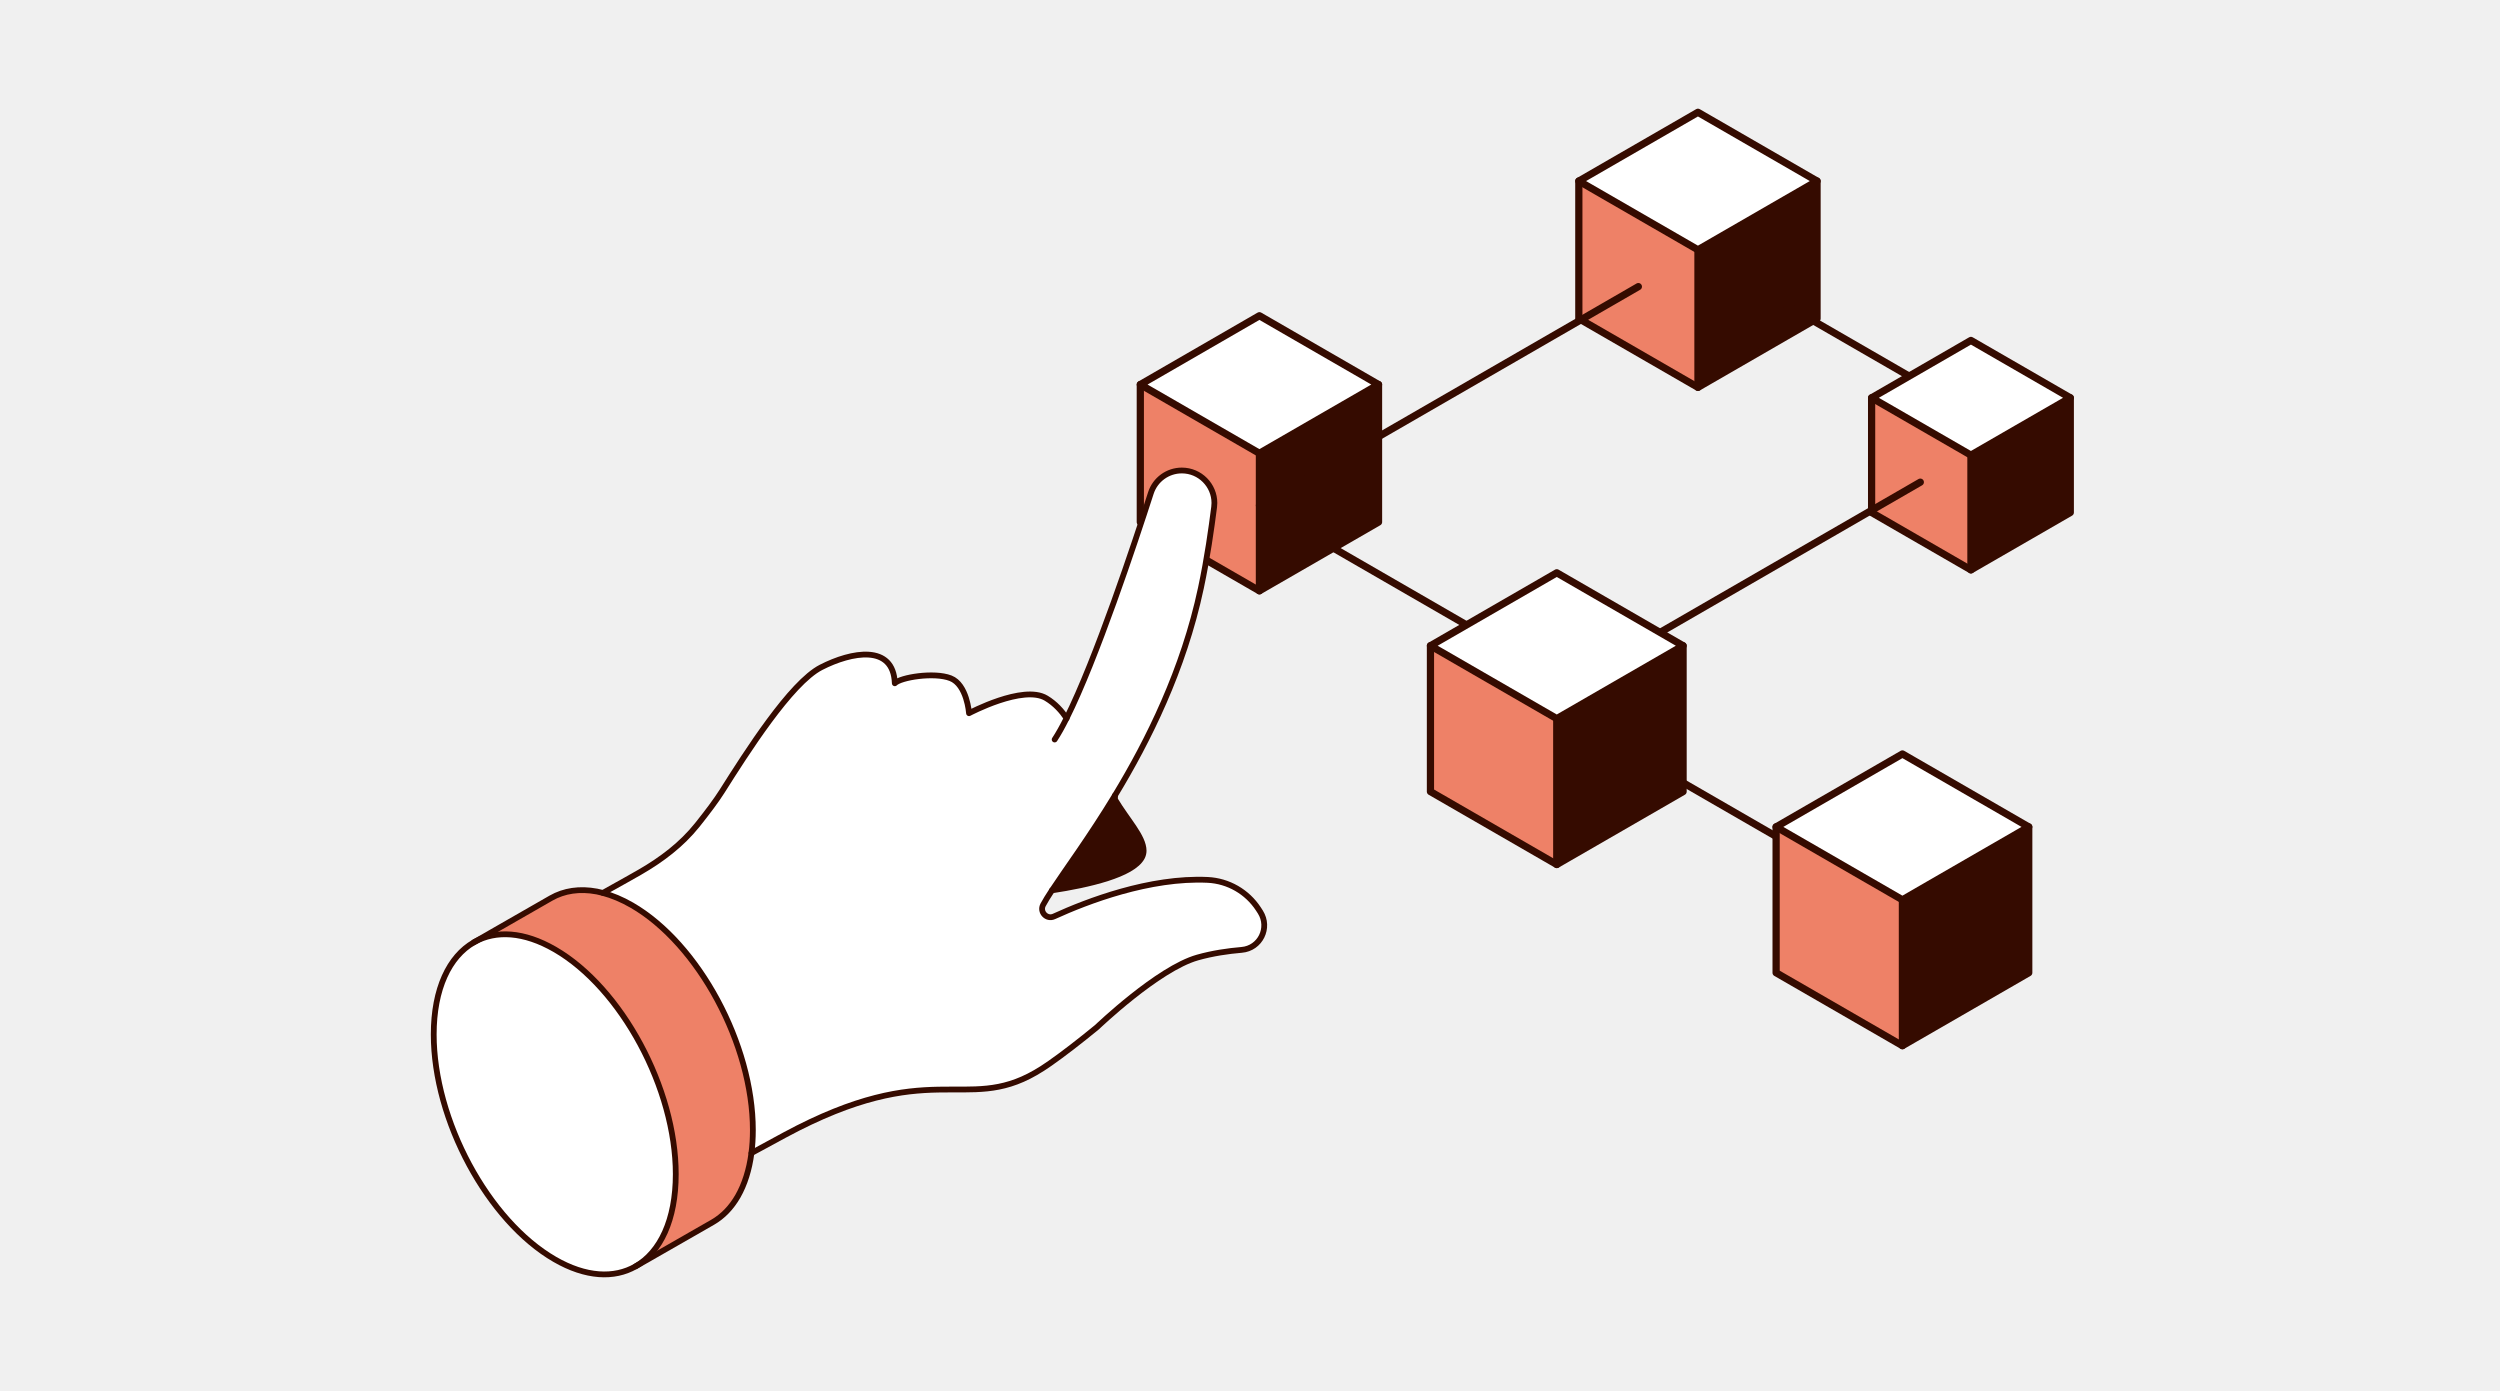
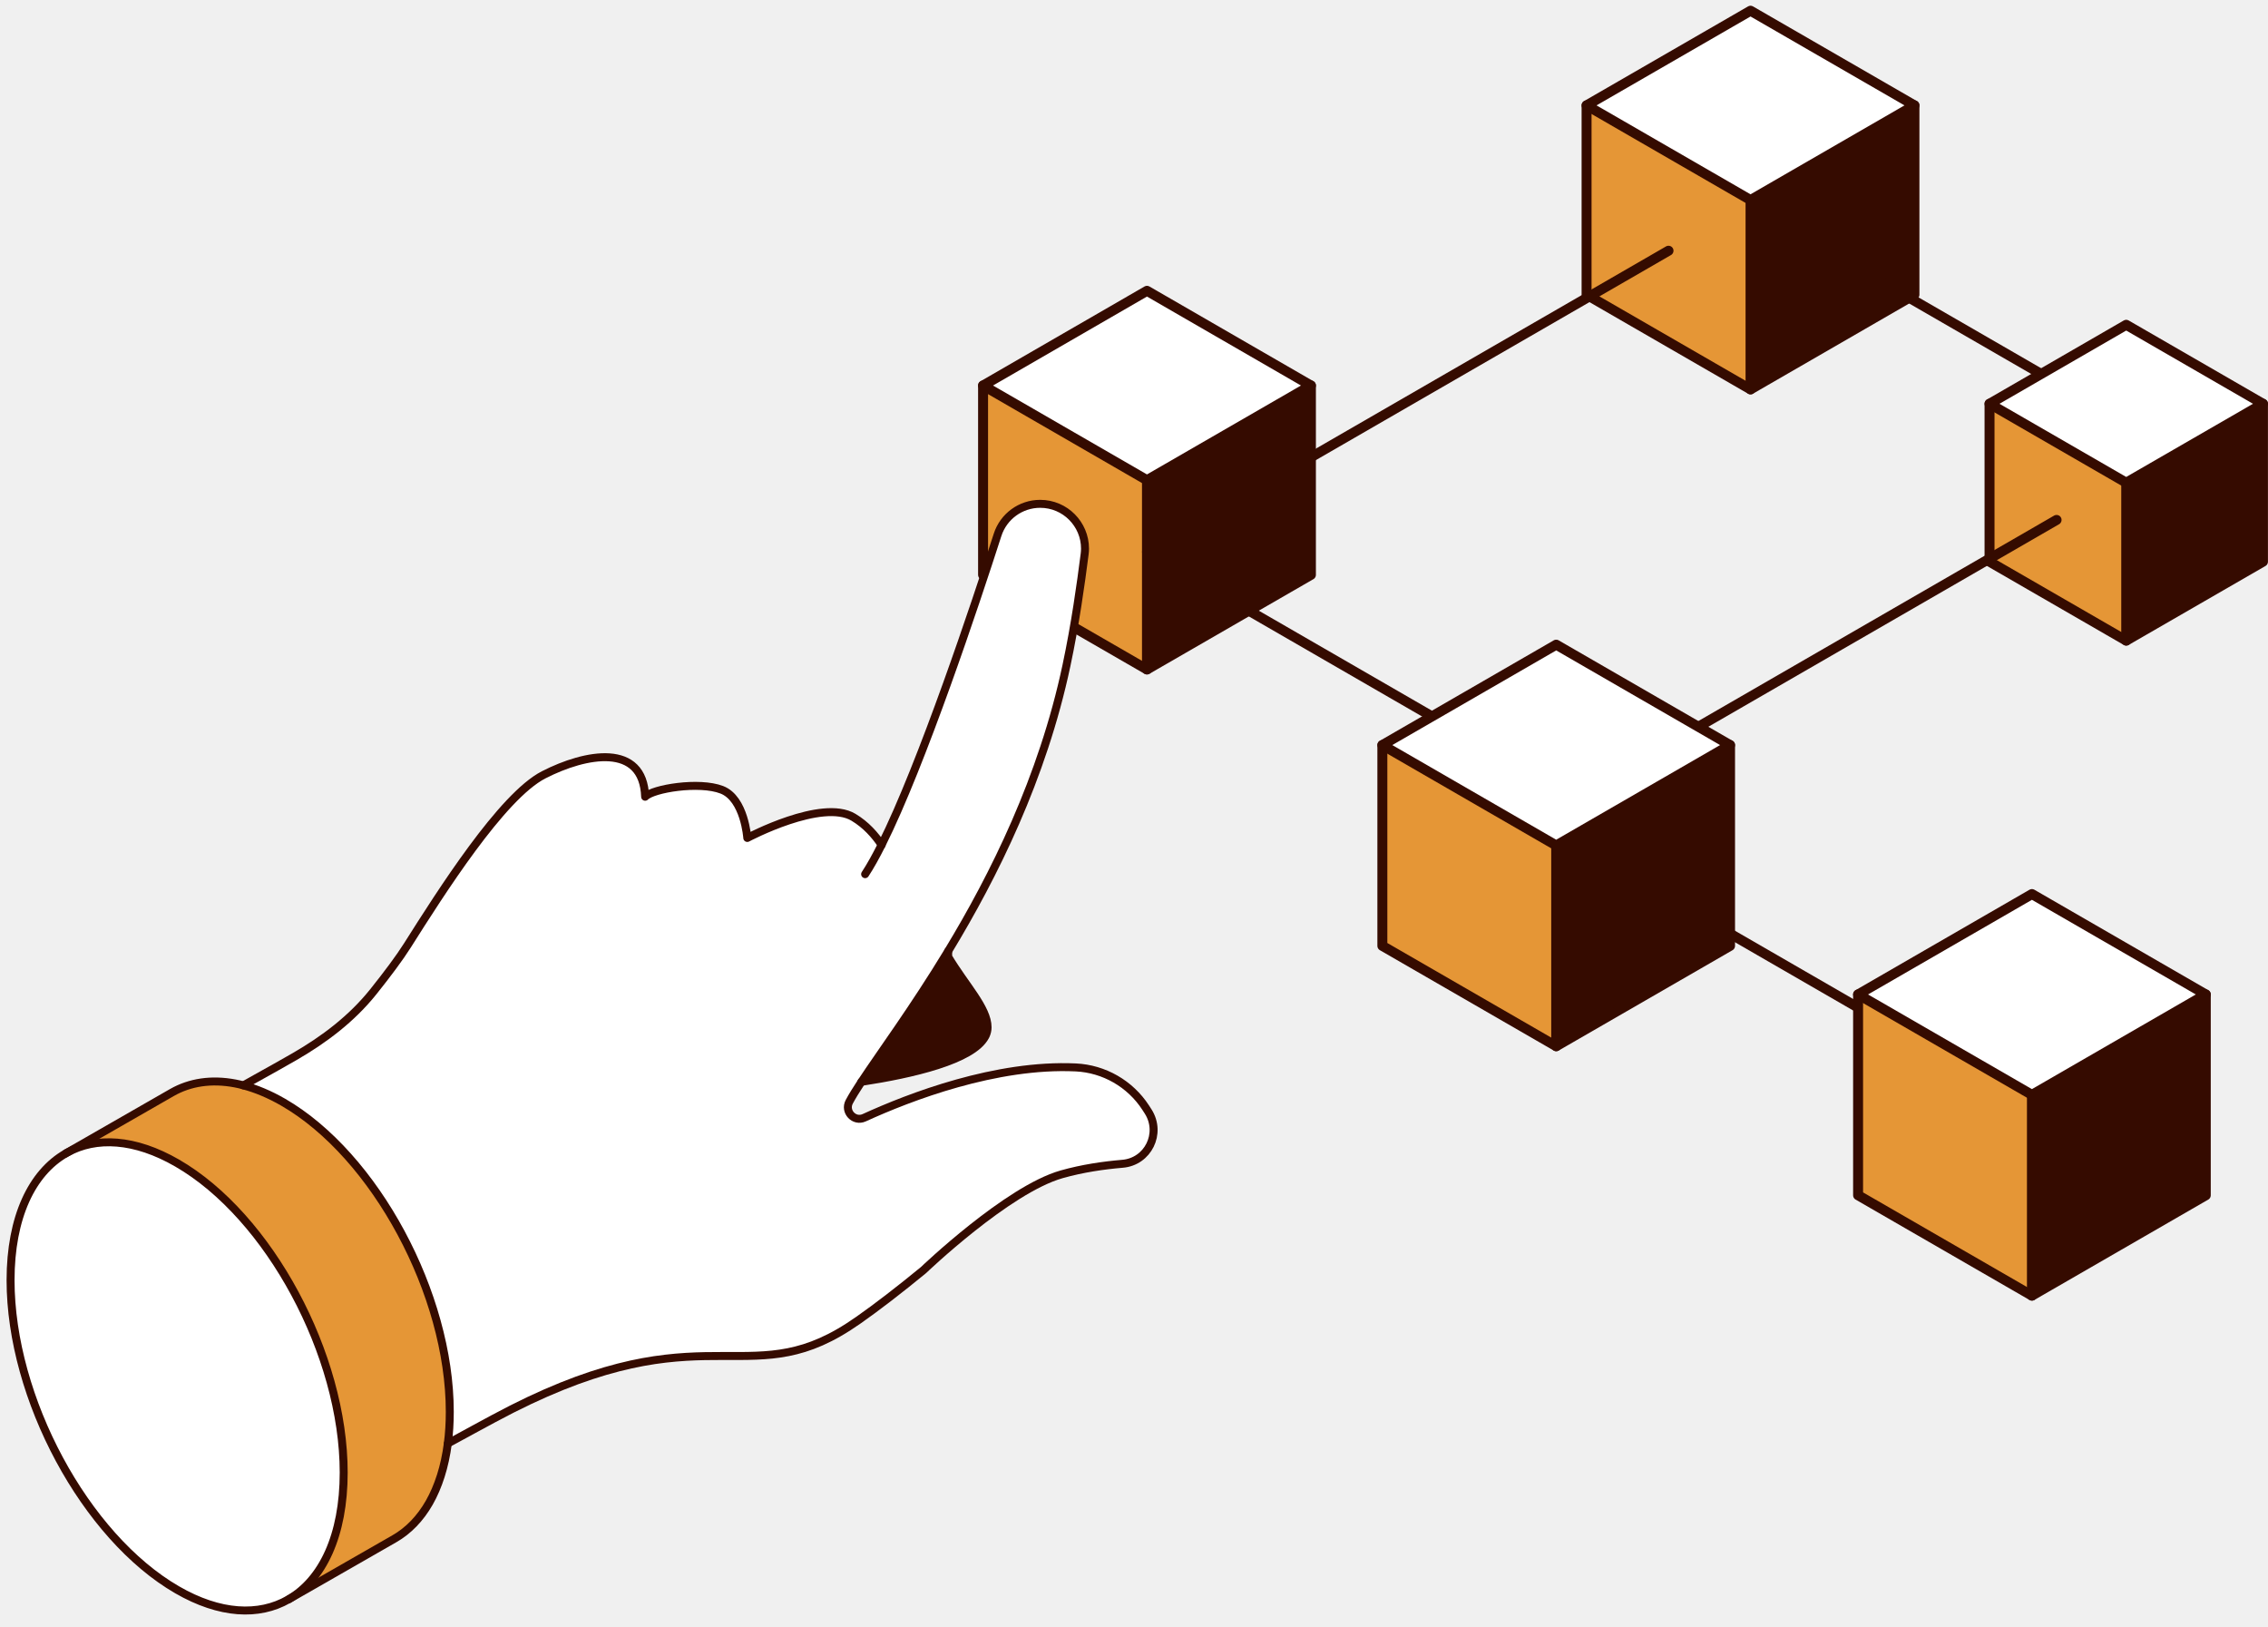
- <svg xmlns="http://www.w3.org/2000/svg" width="311" height="173" viewBox="0 0 311 173" fill="none">
-   <path d="M226.041 22.523V39.632L211.227 48.186V31.078L226.041 22.523Z" fill="#350B00" />
-   <path d="M226.04 22.523L211.225 31.077L196.406 22.523L211.225 13.969L226.04 22.523Z" fill="white" />
-   <path d="M211.225 31.078V48.186L196.406 39.632V22.523L211.225 31.078Z" fill="#EE8167" />
-   <path d="M196.406 22.523L211.225 13.969L226.04 22.523L211.225 31.077L196.406 22.523Z" stroke="#350B00" stroke-width="0.9" stroke-linecap="round" stroke-linejoin="round" />
-   <path d="M211.227 31.077V48.186" stroke="#350B00" stroke-width="0.9" stroke-linecap="round" stroke-linejoin="round" />
-   <path d="M196.406 22.523V39.632L211.225 48.186L226.04 39.632V22.523" stroke="#350B00" stroke-width="0.9" stroke-linecap="round" stroke-linejoin="round" />
-   <path d="M217.469 35.231L242.108 49.456" stroke="#350B00" stroke-width="0.9" stroke-linecap="round" stroke-linejoin="round" />
-   <path d="M257.543 49.487V63.756L245.184 70.889V56.62L257.543 49.487Z" fill="#350B00" />
-   <path d="M257.543 49.487L245.183 56.62L232.828 49.487L245.183 42.351L257.543 49.487Z" fill="white" />
-   <path d="M245.183 56.62V70.889L232.828 63.756V49.487L245.183 56.62Z" fill="#EE8167" />
-   <path d="M232.828 49.487L245.183 42.351L257.543 49.487L245.183 56.62L232.828 49.487Z" stroke="#350B00" stroke-width="0.9" stroke-linecap="round" stroke-linejoin="round" />
-   <path d="M245.184 56.62V70.889" stroke="#350B00" stroke-width="0.9" stroke-linecap="round" stroke-linejoin="round" />
-   <path d="M232.828 49.487V63.756L245.183 70.889L257.543 63.756V49.487" stroke="#350B00" stroke-width="0.9" stroke-linecap="round" stroke-linejoin="round" />
-   <path d="M238.886 59.982L191.75 87.197L230.542 109.591" stroke="#350B00" stroke-width="0.9" stroke-linecap="round" stroke-linejoin="round" />
-   <path d="M220.947 102.866V121.012L236.66 130.081V111.939L220.947 102.866Z" fill="#EE8167" />
-   <path d="M220.948 102.866L236.661 111.939L252.375 102.866L236.661 93.793L220.948 102.866Z" fill="white" />
-   <path d="M236.661 111.939V130.081L252.375 121.012V102.866L236.661 111.939Z" fill="#350B00" />
-   <path d="M252.375 102.866L236.661 93.793L220.948 102.866L236.661 111.939L252.375 102.866Z" stroke="#350B00" stroke-width="0.9" stroke-linecap="round" stroke-linejoin="round" />
-   <path d="M236.66 111.939V130.081" stroke="#350B00" stroke-width="0.9" stroke-linecap="round" stroke-linejoin="round" />
-   <path d="M252.375 102.866V121.012L236.661 130.081L220.948 121.012V102.866" stroke="#350B00" stroke-width="0.9" stroke-linecap="round" stroke-linejoin="round" />
-   <path d="M171.491 47.837V64.946L156.672 73.495V56.391L171.491 47.837Z" fill="#350B00" />
-   <path d="M171.489 47.837L156.67 56.392L141.855 47.837L156.67 39.278L171.489 47.837Z" fill="white" />
-   <path d="M156.67 56.391V73.495L141.855 64.946V47.837L156.67 56.391Z" fill="#EE8167" />
-   <path d="M141.855 47.837L156.67 39.278L171.489 47.837L156.67 56.392L141.855 47.837Z" stroke="#350B00" stroke-width="0.9" stroke-linecap="round" stroke-linejoin="round" />
-   <path d="M156.672 56.392V73.496" stroke="#350B00" stroke-width="0.9" stroke-linecap="round" stroke-linejoin="round" />
-   <path d="M141.855 47.837V64.946L156.67 73.495L171.489 64.946V47.837" stroke="#350B00" stroke-width="0.9" stroke-linecap="round" stroke-linejoin="round" />
-   <path d="M203.812 35.656L156.676 62.871L195.463 85.265" stroke="#350B00" stroke-width="0.9" stroke-linecap="round" stroke-linejoin="round" />
-   <path d="M177.947 80.329V98.475L193.66 107.544V89.402L177.947 80.329Z" fill="#EE8167" />
-   <path d="M177.948 80.329L193.662 89.402L209.375 80.329L193.662 71.256L177.948 80.329Z" fill="white" />
-   <path d="M193.662 89.402V107.544L209.375 98.475V80.329L193.662 89.402Z" fill="#350B00" />
-   <path d="M209.375 80.329L193.662 71.256L177.948 80.329L193.662 89.402L209.375 80.329Z" stroke="#350B00" stroke-width="0.9" stroke-linecap="round" stroke-linejoin="round" />
-   <path d="M193.66 89.402V107.544" stroke="#350B00" stroke-width="0.9" stroke-linecap="round" stroke-linejoin="round" />
-   <path d="M209.375 80.329V98.475L193.662 107.544L177.948 98.475V80.329" stroke="#350B00" stroke-width="0.9" stroke-linecap="round" stroke-linejoin="round" />
-   <g clip-path="url(#clip0_4379_2712)">
-     <path d="M132.684 89.351C136.345 82.049 141.197 67.46 143.167 61.335C143.707 59.661 145.263 58.529 147.019 58.529C149.282 58.529 151.072 60.371 151.072 62.572C151.072 62.736 151.062 62.904 151.039 63.072C150.693 65.776 150.19 69.401 149.394 73.144C147.226 83.341 142.828 92.141 138.703 98.95C135.565 104.121 132.588 108.144 130.861 110.765C130.398 111.469 130.026 112.071 129.763 112.565C129.296 113.443 130.207 114.42 131.115 114.005C135.243 112.117 143.036 109.124 150.233 109.459C152.799 109.581 155.154 110.94 156.552 113.088C156.634 113.216 156.713 113.338 156.789 113.456C158.025 115.42 156.769 117.976 154.456 118.166C152.779 118.308 150.841 118.584 148.963 119.117C144.059 120.505 136.47 127.775 136.47 127.775C134.352 129.515 132.263 131.127 130.608 132.285C129.98 132.722 129.391 133.104 128.822 133.429C120.039 138.505 115.763 131.41 97.592 141.209C96.543 141.778 95.247 142.472 93.477 143.442C93.596 142.541 93.655 141.587 93.655 140.577C93.655 129.929 86.912 117.403 78.599 112.601C77.359 111.884 76.149 111.377 74.997 111.078C77.971 109.417 78.379 109.196 79.612 108.486C82.313 106.926 84.777 105.071 86.75 102.607C88.01 101.029 89.109 99.565 89.823 98.433C92.832 93.677 98.362 84.947 102.145 83.012C105.928 81.072 111.141 80.088 111.312 84.996C112.016 84.259 116.197 83.572 118.247 84.368C120.306 85.167 120.546 88.719 120.546 88.719C120.546 88.719 127.292 85.131 130.144 86.851C131.276 87.529 132.098 88.466 132.687 89.351H132.684Z" fill="white" />
-     <path d="M142.27 105.834C142.27 106.087 142.214 106.331 142.112 106.561C142.092 106.594 142.075 106.63 142.062 106.66C140.918 108.814 135.428 110.071 130.865 110.765C132.592 108.14 135.572 104.117 138.707 98.949V99.462C138.707 99.462 138.707 99.466 138.71 99.466C140.224 102.012 142.27 104.091 142.27 105.831V105.834Z" fill="#350B00" />
-     <path d="M93.652 140.577C93.652 141.587 93.593 142.541 93.475 143.442C93.202 145.544 92.62 147.34 91.794 148.794C90.975 150.225 89.912 151.317 88.656 152.04L79.067 157.534C82.133 155.774 84.064 151.767 84.064 146.07C84.064 135.422 77.32 122.896 69.008 118.1C65.179 115.89 61.689 115.699 59.031 117.176L68.534 111.729C70.163 110.798 72.103 110.502 74.248 110.906C74.495 110.952 74.745 111.012 74.995 111.081C76.143 111.387 77.353 111.887 78.597 112.604C86.909 117.406 93.652 129.932 93.652 140.58V140.577Z" fill="#EE8167" />
-     <path d="M84.063 146.07C84.063 151.768 82.132 155.774 79.067 157.534C76.402 159.06 72.873 158.899 69.011 156.665C60.695 151.86 53.952 139.337 53.952 128.689C53.952 122.992 55.883 118.985 58.952 117.225L59.034 117.176C61.688 115.699 65.182 115.89 69.011 118.1C77.323 122.896 84.066 135.422 84.066 146.07H84.063Z" fill="white" />
-     <path d="M74.998 111.081C77.971 109.42 78.379 109.2 79.613 108.489C82.313 106.93 84.777 105.075 86.751 102.611C88.011 101.032 89.109 99.569 89.823 98.437C92.833 93.68 98.362 84.95 102.145 83.016C105.928 81.075 111.142 80.092 111.313 85C112.017 84.263 116.198 83.575 118.247 84.371C120.306 85.171 120.546 88.723 120.546 88.723C120.546 88.723 127.293 85.135 130.145 86.855C131.276 87.532 132.099 88.47 132.688 89.355" stroke="#350B00" stroke-width="0.72" stroke-linecap="round" stroke-linejoin="round" />
-     <path d="M138.703 98.949V99.462C138.703 99.462 138.703 99.466 138.706 99.466C140.22 102.012 142.266 104.091 142.266 105.831C142.266 106.084 142.21 106.327 142.108 106.558C142.088 106.591 142.072 106.627 142.058 106.656C140.914 108.811 135.424 110.067 130.861 110.762" stroke="#350B00" stroke-width="0.72" stroke-linecap="round" stroke-linejoin="round" />
-     <path d="M59.034 117.176C61.688 115.699 65.182 115.89 69.011 118.1C77.323 122.896 84.066 135.422 84.066 146.07C84.066 151.768 82.135 155.774 79.07 157.534C76.405 159.063 72.876 158.899 69.014 156.665C60.698 151.86 53.955 139.337 53.955 128.689C53.955 122.992 55.886 118.985 58.955 117.225" stroke="#350B00" stroke-width="0.72" stroke-linecap="round" stroke-linejoin="round" />
-     <path d="M58.953 117.225L68.538 111.729C70.166 110.798 72.107 110.502 74.252 110.906C74.499 110.952 74.749 111.012 74.999 111.081C76.147 111.387 77.357 111.887 78.601 112.604C86.913 117.406 93.656 129.932 93.656 140.58C93.656 141.59 93.597 142.544 93.479 143.445C93.206 145.547 92.623 147.343 91.798 148.797C90.979 150.228 89.916 151.32 88.66 152.044L79.071 157.537" stroke="#350B00" stroke-width="0.72" stroke-linecap="round" stroke-linejoin="round" />
-     <path d="M131.197 91.996C131.661 91.295 132.161 90.394 132.684 89.351C136.342 82.049 141.197 67.46 143.167 61.335C143.707 59.661 145.263 58.529 147.019 58.529C149.282 58.529 151.072 60.371 151.072 62.572C151.072 62.736 151.062 62.904 151.039 63.072C150.693 65.776 150.19 69.401 149.394 73.144C147.226 83.341 142.832 92.144 138.703 98.95C135.569 104.121 132.588 108.144 130.861 110.765C130.398 111.469 130.026 112.071 129.763 112.565C129.296 113.443 130.207 114.42 131.115 114.005C135.243 112.117 143.036 109.124 150.233 109.459C152.799 109.581 155.154 110.94 156.552 113.088C156.634 113.216 156.713 113.338 156.789 113.456C158.025 115.42 156.769 117.976 154.456 118.166C152.779 118.308 150.841 118.584 148.963 119.117C144.059 120.505 136.47 127.775 136.47 127.775C134.352 129.515 132.263 131.127 130.608 132.285C129.98 132.722 129.391 133.104 128.822 133.429C120.039 138.505 115.763 131.41 97.592 141.209C96.543 141.778 95.247 142.472 93.477 143.442" stroke="#350B00" stroke-width="0.72" stroke-linecap="round" stroke-linejoin="round" />
+ <svg xmlns="http://www.w3.org/2000/svg" width="205" height="147" viewBox="0 0 205 147" fill="none">
+   <path d="M173.042 9.523V26.632L158.228 35.186V18.078L173.042 9.523Z" fill="#350B00" />
+   <path d="M173.042 9.523L158.227 18.078L143.408 9.523L158.227 0.969L173.042 9.523Z" fill="white" />
+   <path d="M158.227 18.078V35.186L143.408 26.632V9.523L158.227 18.078Z" fill="#E59636" />
+   <path d="M143.408 9.523L158.227 0.969L173.042 9.523L158.227 18.078L143.408 9.523Z" stroke="#350B00" stroke-width="0.9" stroke-linecap="round" stroke-linejoin="round" />
+   <path d="M158.228 18.078V35.186" stroke="#350B00" stroke-width="0.9" stroke-linecap="round" stroke-linejoin="round" />
+   <path d="M143.408 9.523V26.632L158.227 35.186L173.042 26.632V9.523" stroke="#350B00" stroke-width="0.9" stroke-linecap="round" stroke-linejoin="round" />
+   <path d="M164.47 22.232L189.109 36.456" stroke="#350B00" stroke-width="0.9" stroke-linecap="round" stroke-linejoin="round" />
+   <path d="M204.545 36.488V50.757L192.186 57.889V43.62L204.545 36.488Z" fill="#350B00" />
+   <path d="M204.545 36.488L192.185 43.62L179.83 36.488L192.185 29.351L204.545 36.488Z" fill="white" />
+   <path d="M192.185 43.62V57.889L179.83 50.757V36.488L192.185 43.62Z" fill="#E59636" />
+   <path d="M179.83 36.488L192.185 29.351L204.545 36.488L192.185 43.62L179.83 36.488Z" stroke="#350B00" stroke-width="0.9" stroke-linecap="round" stroke-linejoin="round" />
+   <path d="M192.186 43.62V57.889" stroke="#350B00" stroke-width="0.9" stroke-linecap="round" stroke-linejoin="round" />
+   <path d="M179.83 36.488V50.757L192.185 57.889L204.545 50.757V36.488" stroke="#350B00" stroke-width="0.9" stroke-linecap="round" stroke-linejoin="round" />
+   <path d="M185.89 46.983L138.754 74.197L177.546 96.592" stroke="#350B00" stroke-width="0.9" stroke-linecap="round" stroke-linejoin="round" />
+   <path d="M167.949 89.866V108.012L183.662 117.081V98.939L167.949 89.866Z" fill="#E59636" />
+   <path d="M167.949 89.866L183.662 98.939L199.376 89.866L183.662 80.793L167.949 89.866Z" fill="white" />
+   <path d="M183.662 98.939V117.081L199.376 108.012V89.866L183.662 98.939Z" fill="#350B00" />
+   <path d="M199.376 89.866L183.662 80.793L167.949 89.866L183.662 98.939L199.376 89.866Z" stroke="#350B00" stroke-width="0.9" stroke-linecap="round" stroke-linejoin="round" />
+   <path d="M183.662 98.939V117.081" stroke="#350B00" stroke-width="0.9" stroke-linecap="round" stroke-linejoin="round" />
+   <path d="M199.376 89.866V108.012L183.662 117.081L167.949 108.012V89.866" stroke="#350B00" stroke-width="0.9" stroke-linecap="round" stroke-linejoin="round" />
+   <path d="M118.492 34.837V51.946L103.673 60.496V43.392L118.492 34.837Z" fill="#350B00" />
+   <path d="M118.492 34.838L103.673 43.392L88.858 34.838L103.673 26.279L118.492 34.838Z" fill="white" />
+   <path d="M103.673 43.392V60.496L88.858 51.946V34.837L103.673 43.392Z" fill="#E59636" />
+   <path d="M88.858 34.838L103.673 26.279L118.492 34.838L103.673 43.392L88.858 34.838Z" stroke="#350B00" stroke-width="0.9" stroke-linecap="round" stroke-linejoin="round" />
+   <path d="M103.673 43.392V60.496" stroke="#350B00" stroke-width="0.9" stroke-linecap="round" stroke-linejoin="round" />
+   <path d="M88.858 34.837V51.946L103.673 60.496L118.492 51.946V34.837" stroke="#350B00" stroke-width="0.9" stroke-linecap="round" stroke-linejoin="round" />
+   <path d="M150.814 22.657L103.678 49.871L142.465 72.266" stroke="#350B00" stroke-width="0.9" stroke-linecap="round" stroke-linejoin="round" />
+   <path d="M124.949 67.329V85.475L140.662 94.543V76.402L124.949 67.329Z" fill="#E59636" />
+   <path d="M124.949 67.329L140.662 76.402L156.376 67.329L140.662 58.256L124.949 67.329Z" fill="white" />
+   <path d="M140.662 76.402V94.543L156.376 85.475V67.329L140.662 76.402Z" fill="#350B00" />
+   <path d="M156.376 67.329L140.662 58.256L124.949 67.329L140.662 76.402L156.376 67.329Z" stroke="#350B00" stroke-width="0.9" stroke-linecap="round" stroke-linejoin="round" />
+   <path d="M140.662 76.402V94.543" stroke="#350B00" stroke-width="0.9" stroke-linecap="round" stroke-linejoin="round" />
+   <path d="M156.376 67.329V85.475L140.662 94.543L124.949 85.475V67.329" stroke="#350B00" stroke-width="0.9" stroke-linecap="round" stroke-linejoin="round" />
+   <g clip-path="url(#clip0_4502_7284)">
+     <path d="M79.684 76.351C83.345 69.049 88.197 54.46 90.167 48.335C90.707 46.661 92.263 45.529 94.019 45.529C96.282 45.529 98.072 47.371 98.072 49.572C98.072 49.737 98.062 49.904 98.039 50.072C97.693 52.776 97.19 56.401 96.394 60.144C94.226 70.341 89.828 79.141 85.703 85.95C82.565 91.121 79.588 95.144 77.862 97.765C77.398 98.469 77.026 99.071 76.763 99.565C76.296 100.443 77.207 101.42 78.115 101.005C82.243 99.117 90.036 96.124 97.233 96.459C99.799 96.581 102.154 97.94 103.552 100.088C103.634 100.216 103.713 100.338 103.789 100.456C105.025 102.42 103.769 104.976 101.456 105.167C99.779 105.308 97.841 105.584 95.963 106.117C91.059 107.505 83.47 114.775 83.47 114.775C81.352 116.515 79.263 118.127 77.608 119.285C76.98 119.722 76.391 120.104 75.822 120.429C67.039 125.505 62.763 118.41 44.592 128.209C43.543 128.778 42.247 129.472 40.477 130.442C40.596 129.541 40.655 128.587 40.655 127.577C40.655 116.929 33.912 104.403 25.599 99.601C24.359 98.884 23.149 98.377 21.997 98.078C24.971 96.417 25.379 96.196 26.612 95.486C29.313 93.927 31.777 92.071 33.75 89.608C35.01 88.029 36.109 86.565 36.823 85.433C39.833 80.677 45.362 71.947 49.145 70.013C52.928 68.072 58.141 67.088 58.312 71.996C59.016 71.259 63.197 70.572 65.246 71.368C67.306 72.167 67.546 75.72 67.546 75.72C67.546 75.72 74.292 72.131 77.144 73.851C78.276 74.529 79.098 75.466 79.687 76.351H79.684Z" fill="white" />
+     <path d="M89.269 92.835C89.269 93.088 89.214 93.331 89.112 93.561C89.092 93.594 89.076 93.631 89.062 93.66C87.918 95.815 82.427 97.071 77.865 97.765C79.592 95.14 82.572 91.117 85.707 85.95V86.463C85.707 86.463 85.707 86.466 85.71 86.466C87.224 89.012 89.269 91.091 89.269 92.831V92.835Z" fill="#350B00" />
+     <path d="M40.651 127.577C40.651 128.587 40.592 129.541 40.474 130.442C40.201 132.544 39.618 134.34 38.793 135.794C37.974 137.225 36.911 138.317 35.655 139.041L26.066 144.534C29.132 142.774 31.063 138.768 31.063 133.071C31.063 122.423 24.319 109.897 16.007 105.101C12.178 102.89 8.688 102.699 6.03 104.176L15.533 98.729C17.162 97.798 19.102 97.502 21.247 97.907C21.494 97.953 21.744 98.012 21.994 98.081C23.142 98.387 24.352 98.887 25.596 99.604C33.908 104.407 40.651 116.933 40.651 127.581V127.577Z" fill="#E59636" />
+     <path d="M31.063 133.071C31.063 138.768 29.132 142.774 26.067 144.534C23.402 146.061 19.872 145.899 16.011 143.666C7.695 138.86 0.952 126.337 0.952 115.689C0.952 109.992 2.883 105.986 5.952 104.226L6.034 104.176C8.689 102.699 12.182 102.89 16.011 105.101C24.323 109.897 31.066 122.423 31.066 133.071H31.063Z" fill="white" />
+     <path d="M21.998 98.081C24.971 96.42 25.379 96.2 26.613 95.489C29.313 93.93 31.777 92.075 33.751 89.611C35.011 88.032 36.109 86.568 36.823 85.437C39.833 80.68 45.362 71.95 49.145 70.016C52.928 68.075 58.142 67.091 58.313 71.999C59.017 71.263 63.198 70.575 65.247 71.371C67.306 72.17 67.546 75.723 67.546 75.723C67.546 75.723 74.293 72.134 77.145 73.855C78.276 74.532 79.099 75.47 79.688 76.355" stroke="#350B00" stroke-width="0.72" stroke-linecap="round" stroke-linejoin="round" />
+     <path d="M85.703 85.95V86.463C85.703 86.463 85.703 86.466 85.707 86.466C87.22 89.012 89.266 91.091 89.266 92.831C89.266 93.085 89.21 93.328 89.108 93.558C89.088 93.591 89.072 93.627 89.058 93.657C87.914 95.811 82.424 97.068 77.861 97.762" stroke="#350B00" stroke-width="0.72" stroke-linecap="round" stroke-linejoin="round" />
+     <path d="M6.034 104.176C8.689 102.699 12.182 102.89 16.011 105.101C24.323 109.897 31.066 122.423 31.066 133.071C31.066 138.768 29.136 142.774 26.07 144.534C23.405 146.064 19.876 145.899 16.014 143.666C7.698 138.86 0.955 126.337 0.955 115.689C0.955 109.992 2.886 105.986 5.955 104.226" stroke="#350B00" stroke-width="0.72" stroke-linecap="round" stroke-linejoin="round" />
+     <path d="M5.952 104.226L15.537 98.729C17.166 97.798 19.106 97.502 21.251 97.907C21.498 97.953 21.748 98.012 21.998 98.081C23.146 98.387 24.356 98.887 25.6 99.604C33.912 104.407 40.655 116.933 40.655 127.581C40.655 128.59 40.596 129.544 40.478 130.446C40.205 132.548 39.622 134.344 38.797 135.798C37.978 137.228 36.915 138.321 35.659 139.044L26.07 144.538" stroke="#350B00" stroke-width="0.72" stroke-linecap="round" stroke-linejoin="round" />
+     <path d="M78.197 78.996C78.661 78.295 79.161 77.394 79.684 76.351C83.342 69.049 88.197 54.46 90.167 48.335C90.707 46.661 92.263 45.529 94.019 45.529C96.282 45.529 98.072 47.371 98.072 49.572C98.072 49.737 98.062 49.904 98.039 50.072C97.693 52.776 97.19 56.401 96.394 60.144C94.226 70.341 89.832 79.144 85.703 85.95C82.569 91.121 79.588 95.144 77.861 97.765C77.398 98.469 77.026 99.071 76.763 99.565C76.296 100.443 77.207 101.42 78.115 101.005C82.243 99.117 90.036 96.124 97.233 96.459C99.799 96.581 102.154 97.94 103.552 100.088C103.634 100.216 103.713 100.338 103.789 100.456C105.025 102.42 103.769 104.976 101.456 105.167C99.779 105.308 97.841 105.584 95.963 106.117C91.059 107.505 83.47 114.775 83.47 114.775C81.352 116.515 79.263 118.127 77.608 119.285C76.98 119.722 76.391 120.104 75.822 120.429C67.039 125.505 62.763 118.41 44.592 128.209C43.543 128.778 42.247 129.472 40.477 130.442" stroke="#350B00" stroke-width="0.72" stroke-linecap="round" stroke-linejoin="round" />
  </g>
  <defs>
-     <clipPath id="clip0_4379_2712">
-       <rect width="104.311" height="100.995" fill="white" transform="matrix(-1 0 0 1 157.766 58.0361)" />
+     <clipPath id="clip0_4502_7284">
+       <rect width="104.311" height="100.995" fill="white" transform="matrix(-1 0 0 1 104.766 45.036)" />
    </clipPath>
  </defs>
</svg>
